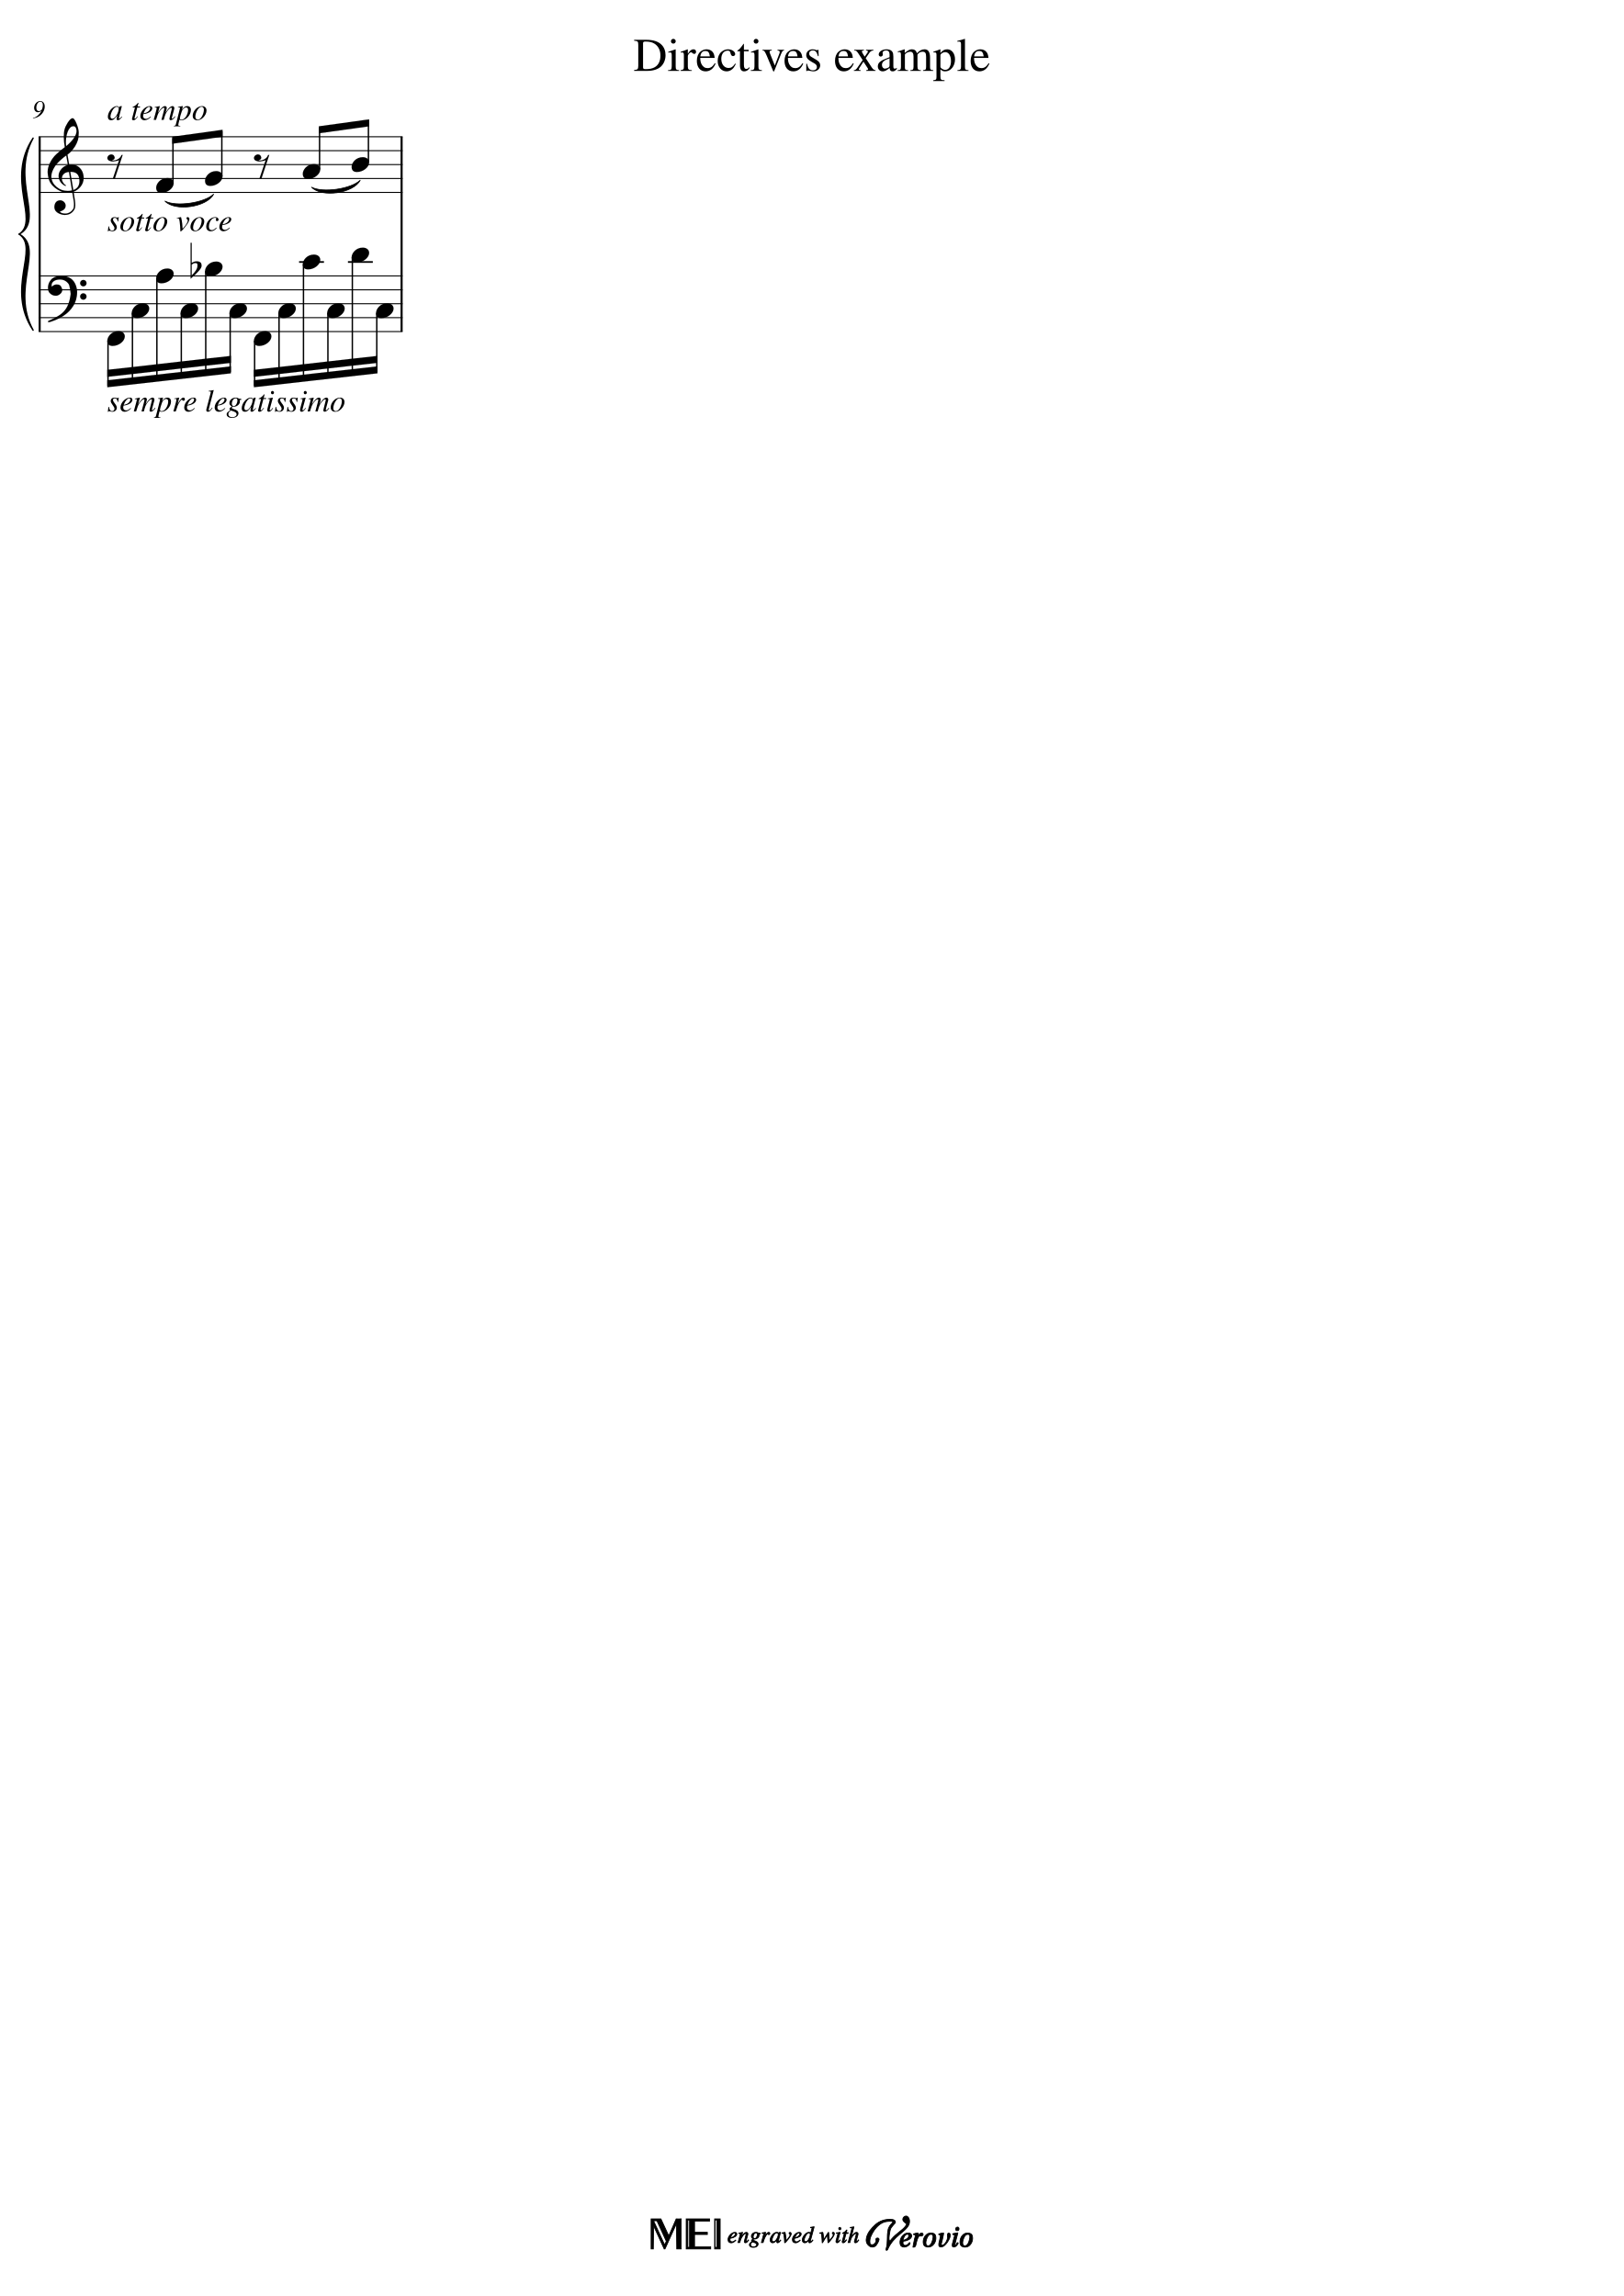
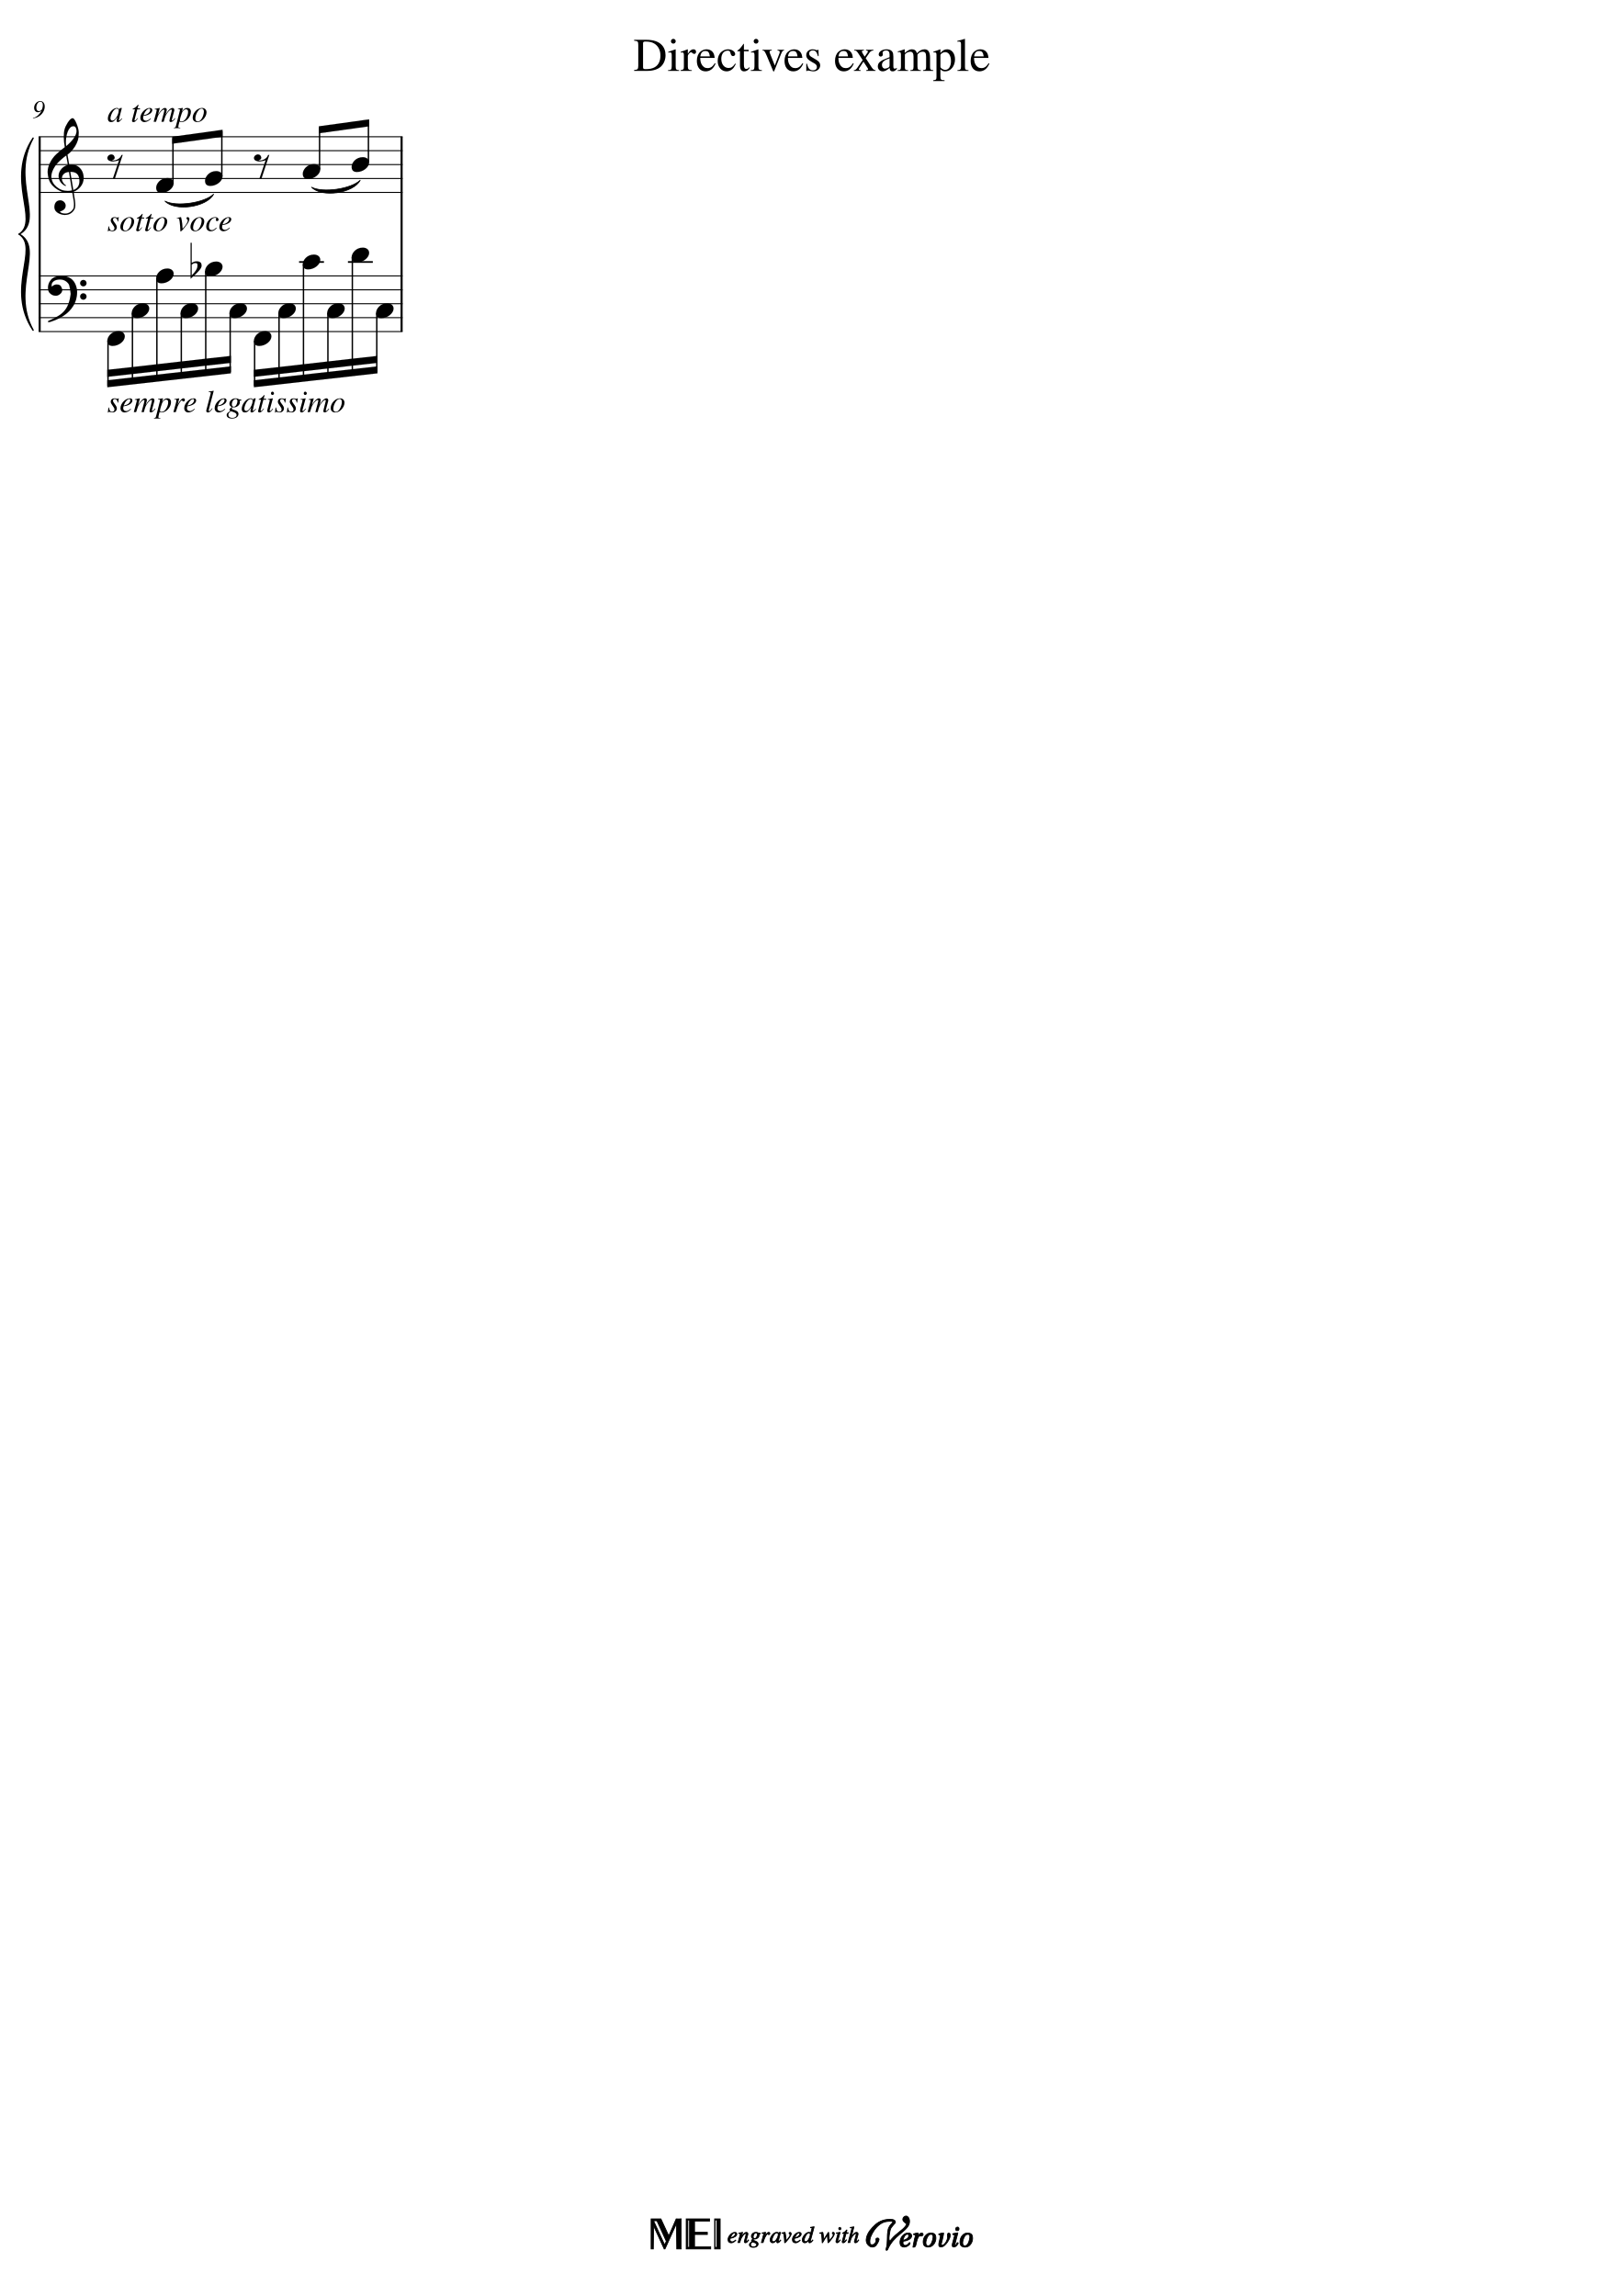
<svg xmlns="http://www.w3.org/2000/svg" xmlns:xlink="http://www.w3.org/1999/xlink" width="2100px" height="2970px" version="1.1" overflow="visible" id="docid">
  <defs>
    <g id="E050-docid">
      <path transform="scale(1,-1)" d="M441 -245c-23 -4 -48 -6 -76 -6c-59 0 -102 7 -130 20c-88 42 -150 93 -187 154c-26 44 -43 103 -48 176c0 6 -1 13 -1 19c0 54 15 111 45 170c29 57 65 106 110 148s96 85 153 127c-3 16 -8 46 -13 92c-4 43 -5 73 -5 89c0 117 16 172 69 257c34 54 64 82 89 82 c21 0 43 -30 69 -92s39 -115 41 -159v-15c0 -109 -21 -162 -67 -241c-13 -20 -63 -90 -98 -118c-13 -9 -25 -19 -37 -29l31 -181c8 1 18 2 28 2c58 0 102 -12 133 -35c59 -43 92 -104 98 -184c1 -7 1 -15 1 -22c0 -123 -87 -209 -181 -248c8 -57 17 -110 25 -162 c5 -31 6 -58 6 -80c0 -30 -5 -53 -14 -70c-35 -64 -88 -99 -158 -103c-5 0 -11 -1 -16 -1c-37 0 -72 10 -108 27c-50 24 -77 59 -80 105v11c0 29 7 55 20 76c18 28 45 42 79 44h6c49 0 93 -42 97 -87v-9c0 -51 -34 -86 -105 -106c17 -24 51 -36 102 -36c62 0 116 43 140 85 c9 16 13 41 13 74c0 20 -1 42 -5 67c-8 53 -18 106 -26 159zM461 939c-95 0 -135 -175 -135 -286c0 -24 2 -48 5 -71c50 39 92 82 127 128c40 53 60 100 60 140v8c-4 53 -22 81 -55 81h-2zM406 119l54 -326c73 25 110 78 110 161c0 7 0 15 -1 23c-7 95 -57 142 -151 142h-12 zM382 117c-72 -2 -128 -47 -128 -120v-7c2 -46 43 -99 75 -115c-3 -2 -7 -5 -10 -10c-70 33 -116 88 -123 172v11c0 68 44 126 88 159c23 17 49 29 78 36l-29 170c-21 -13 -52 -37 -92 -73c-50 -44 -86 -84 -109 -119c-45 -69 -67 -130 -67 -182v-13c5 -68 35 -127 93 -176 s125 -73 203 -73c25 0 50 3 75 9c-19 111 -36 221 -54 331z" />
    </g>
    <g id="E4E6-docid">
      <path transform="scale(1,-1)" d="M0 123c7 34 33 56 69 60c29 -3 43 -9 53 -29c4 -8 7 -15 10 -22c0 -21 -1 -25 -11 -35c-5 -8 -18 -14 -40 -20l12 -3l15 -1c44 0 97 26 122 56c10 11 18 26 24 42c7 1 15 2 22 3l-140 -424h-36l111 330c-10 -6 -27 -12 -53 -16l-52 -8h-10l-20 1c-1 0 -8 3 -21 6 c-37 9 -55 28 -55 60z" />
    </g>
    <g id="E0A4-docid">
      <path transform="scale(1,-1)" d="M0 -39c0 68 73 172 200 172c66 0 114 -37 114 -95c0 -84 -106 -171 -218 -171c-64 0 -96 30 -96 94z" />
    </g>
    <g id="E062-docid">
      <path transform="scale(1,-1)" d="M582 -120c0 32 26 58 58 58s58 -26 58 -58s-26 -58 -58 -58s-58 26 -58 58zM582 120c0 32 26 58 58 58s58 -26 58 -58s-26 -58 -58 -58s-58 26 -58 58zM158 96c51 0 73 -14 88 -49l16 -39c0 -17 -2 -30 -7 -40c-3 -11 -10 -21 -19 -31c-17 -18 -49 -43 -84 -43 c-55 0 -77 13 -112 44c-24 21 -35 55 -35 100c0 46 14 81 32 112c30 52 71 79 137 93l36 6l26 2c154 0 235 -68 274 -182c11 -32 18 -68 18 -107c0 -103 -26 -182 -68 -250c-89 -145 -234 -230 -412 -288l-30 -5c-9 0 -14 3 -14 8c3 10 5 11 10 16c35 15 70 30 96 44l78 43 c96 57 162 136 197 258c9 33 17 60 22 100c3 22 5 35 6 39c-7 69 -16 115 -23 140s-4 22 -16 40c-8 12 -19 23 -31 34c-24 21 -62 44 -118 44c-48 0 -84 -8 -113 -28c-28 -19 -42 -44 -42 -73v-16c2 -5 3 -9 4 -11c24 22 52 39 84 39z" />
    </g>
    <g id="E260-docid">
      <path transform="scale(1,-1)" d="M20 110c32 16 54 27 93 27c26 0 35 -3 54 -13c13 -7 24 -20 27 -38l4 -25c0 -28 -16 -57 -45 -89c-23 -25 -39 -44 -65 -68l-88 -79v644h20v-359zM90 106c-32 0 -48 -10 -70 -29v-194c31 31 54 59 71 84c21 32 32 59 32 84c0 9 1 16 1 20c0 14 -3 21 -11 30l-8 3z" />
    </g>
  </defs>
  <style type="text/css">#docid g.ending, #docid g.fing, #docid g.reh, #docid g.tempo {font-weight:bold;}#docid g.dir, #docid g.dynam, #docid g.mNum {font-style:italic;}#docid g.label {font-weight:normal;}#docid ellipse, #docid path, #docid polygon, #docid polyline, #docid rect {stroke:currentColor}</style>
  <svg class="definition-scale" color="black" font-family="Times, serif" viewBox="0 0 21000 29700">
    <g class="page-margin" transform="translate(500, 500)">
      <g id="iJ6YNS9" class="mdiv pageMilestone" />
      <g id="j6ERYJ7" class="score pageMilestone" />
      <g id="k1SPX5YO" class="system">
        <path d="M13 1269 L13 3789" stroke-width="27" />
        <g id="s17WE0OI" class="grpSym">
          <path d="M-72,3771 C-432,3231 18,2709 -252,2529 C81,2709 -369,3231 -72,3771" stroke-width="18" stroke-linecap="round" stroke-linejoin="round" />
          <path d="M-72,1287 C-369,1827 81,2349 -252,2529 C18,2349 -432,1827 -72,1287" stroke-width="18" stroke-linecap="round" stroke-linejoin="round" />
        </g>
        <g id="e177A8Z5" class="section systemMilestone" />
        <g id="v1G2UCBM" class="measure">
          <g id="mMRH0VO" class="mNum autogenerated">
            <text y="1026" text-anchor="middle" font-size="0px">
              <tspan id="nYOSRMB" class="text">
                <tspan font-size="324px">9</tspan>
              </tspan>
            </text>
          </g>
          <g id="w1I5DK26" class="staff">
            <path d="M0 1269 L4707 1269" stroke-width="13" />
            <path d="M0 1449 L4707 1449" stroke-width="13" />
            <path d="M0 1629 L4707 1629" stroke-width="13" />
            <path d="M0 1809 L4707 1809" stroke-width="13" />
            <path d="M0 1989 L4707 1989" stroke-width="13" />
            <g id="bY2981S" class="clef">
              <use xlink:href="#E050-docid" transform="translate(117, 1809) scale(0.72, 0.72)" />
            </g>
            <g id="dMJ4C34" class="keySig" />
            <g id="xQSQG56" class="layer">
              <g id="y16753K6" class="rest">
                <use xlink:href="#E4E6-docid" transform="translate(888, 1629) scale(0.72, 0.72)" />
              </g>
              <g id="z1XZBIJA" class="beam">
                <polygon points="1728,1269 2378,1179 2378,1269 1728,1359" />
                <g id="d414233e2598" class="note">
                  <g class="notehead">
                    <use xlink:href="#E0A4-docid" transform="translate(1520, 1899) scale(0.72, 0.72)" />
                  </g>
                  <g id="p1CAQXBX" class="stem">
                    <path d="M1737 1871 L1737 1287" stroke-width="18" />
                  </g>
                </g>
                <g id="d414233e2617" class="note">
                  <g class="notehead">
                    <use xlink:href="#E0A4-docid" transform="translate(2152, 1809) scale(0.72, 0.72)" />
                  </g>
                  <g id="qEDENPO" class="stem">
                    <path d="M2369 1781 L2369 1197" stroke-width="18" />
                  </g>
                </g>
              </g>
              <g id="cNFAQML" class="rest">
                <use xlink:href="#E4E6-docid" transform="translate(2784, 1629) scale(0.72, 0.72)" />
              </g>
              <g id="d1RIF43L" class="beam">
                <polygon points="3624,1134 4274,1044 4274,1134 3624,1224" />
                <g id="d414233e2644" class="note">
                  <g class="notehead">
                    <use xlink:href="#E0A4-docid" transform="translate(3416, 1719) scale(0.72, 0.72)" />
                  </g>
                  <g id="rUNE3HG" class="stem">
                    <path d="M3633 1691 L3633 1152" stroke-width="18" />
                  </g>
                  <g id="fW4SW7P" class="accid" />
                </g>
                <g id="d414233e2665" class="note">
                  <g class="notehead">
                    <use xlink:href="#E0A4-docid" transform="translate(4048, 1629) scale(0.72, 0.72)" />
                  </g>
                  <g id="s1SW5LIP" class="stem">
                    <path d="M4265 1601 L4265 1062" stroke-width="18" />
                  </g>
                  <g id="h11BYRB0" class="accid" />
                </g>
              </g>
            </g>
          </g>
          <g id="iEPNT2P" class="staff">
            <path d="M0 3069 L4707 3069" stroke-width="13" />
            <path d="M0 3249 L4707 3249" stroke-width="13" />
            <path d="M0 3429 L4707 3429" stroke-width="13" />
            <path d="M0 3609 L4707 3609" stroke-width="13" />
            <path d="M0 3789 L4707 3789" stroke-width="13" />
            <g id="fE8V3PU" class="clef">
              <use xlink:href="#E062-docid" transform="translate(117, 3249) scale(0.72, 0.72)" />
            </g>
            <g id="hOA2D2Q" class="keySig" />
            <g class="ledgerLines above">
              <path d="M3368 2889 L3690 2889" stroke-width="22" />
              <path d="M4000 2889 L4322 2889" stroke-width="22" />
            </g>
            <g id="j180F7IU" class="layer">
              <g id="k1JVOWO3" class="beam">
                <polygon points="888,4509 2486,4329 2486,4239 888,4419" />
                <polygon points="888,4374 1213,4338 1213,4248 888,4284" />
                <polygon points="1213,4338 1529,4302 1529,4212 1213,4248" />
                <polygon points="1529,4302 1845,4266 1845,4176 1529,4212" />
                <polygon points="1845,4266 2161,4230 2161,4140 1845,4176" />
                <polygon points="2161,4230 2486,4194 2486,4104 2161,4140" />
                <g id="l168SLSU" class="note">
                  <g class="notehead">
                    <use xlink:href="#E0A4-docid" transform="translate(888, 3879) scale(0.72, 0.72)" />
                  </g>
                  <g id="tPEE0OP" class="stem">
                    <path d="M897 3907 L897 4491" stroke-width="18" />
                  </g>
                </g>
                <g id="m1I1R6XU" class="note">
                  <g class="notehead">
                    <use xlink:href="#E0A4-docid" transform="translate(1204, 3519) scale(0.72, 0.72)" />
                  </g>
                  <g id="uL0P3Y6" class="stem">
                    <path d="M1213 3547 L1213 4455" stroke-width="18" />
                  </g>
                </g>
                <g id="n3L1BSY" class="note">
                  <g class="notehead">
                    <use xlink:href="#E0A4-docid" transform="translate(1520, 3069) scale(0.72, 0.72)" />
                  </g>
                  <g id="vPKGJXZ" class="stem">
                    <path d="M1529 3097 L1529 4419" stroke-width="18" />
                  </g>
                  <g id="oYFJ0C6" class="accid" />
                </g>
                <g id="p6KLLMO" class="note">
                  <g class="notehead">
                    <use xlink:href="#E0A4-docid" transform="translate(1836, 3519) scale(0.72, 0.72)" />
                  </g>
                  <g id="wGMJNIQ" class="stem">
                    <path d="M1845 3547 L1845 4383" stroke-width="18" />
                  </g>
                </g>
                <g id="q4CA8UL" class="note">
                  <g class="notehead">
                    <use xlink:href="#E0A4-docid" transform="translate(2152, 2979) scale(0.72, 0.72)" />
                  </g>
                  <g id="xIG9TQU" class="stem">
                    <path d="M2161 3007 L2161 4347" stroke-width="18" />
                  </g>
                  <g id="r10DL3CR" class="accid">
                    <use xlink:href="#E260-docid" transform="translate(1965, 2979) scale(0.72, 0.72)" />
                  </g>
                </g>
                <g id="s1IC15RP" class="note">
                  <g class="notehead">
                    <use xlink:href="#E0A4-docid" transform="translate(2468, 3519) scale(0.72, 0.72)" />
                  </g>
                  <g id="y1NKD124" class="stem">
                    <path d="M2477 3547 L2477 4311" stroke-width="18" />
                  </g>
                </g>
              </g>
              <g id="tBZ62SV" class="beam">
                <polygon points="2784,4509 4382,4329 4382,4239 2784,4419" />
                <polygon points="2784,4374 3109,4338 3109,4248 2784,4284" />
                <polygon points="3109,4338 3425,4302 3425,4212 3109,4248" />
                <polygon points="3425,4302 3741,4266 3741,4176 3425,4212" />
                <polygon points="3741,4266 4057,4230 4057,4140 3741,4176" />
                <polygon points="4057,4230 4382,4194 4382,4104 4057,4140" />
                <g id="uW4WKQ" class="note">
                  <g class="notehead">
                    <use xlink:href="#E0A4-docid" transform="translate(2784, 3879) scale(0.72, 0.72)" />
                  </g>
                  <g id="z1K4OJSQ" class="stem">
                    <path d="M2793 3907 L2793 4491" stroke-width="18" />
                  </g>
                </g>
                <g id="vLC6GUE" class="note">
                  <g class="notehead">
                    <use xlink:href="#E0A4-docid" transform="translate(3100, 3519) scale(0.72, 0.72)" />
                  </g>
                  <g id="aRA8GUK" class="stem">
                    <path d="M3109 3547 L3109 4455" stroke-width="18" />
                  </g>
                </g>
                <g id="w1KCUVGJ" class="note">
                  <g class="notehead">
                    <use xlink:href="#E0A4-docid" transform="translate(3416, 2889) scale(0.72, 0.72)" />
                  </g>
                  <g id="b1AYFJ9P" class="stem">
                    <path d="M3425 2917 L3425 4419" stroke-width="18" />
                  </g>
                </g>
                <g id="xGUU4JQ" class="note">
                  <g class="notehead">
                    <use xlink:href="#E0A4-docid" transform="translate(3732, 3519) scale(0.72, 0.72)" />
                  </g>
                  <g id="cUUYDUG" class="stem">
                    <path d="M3741 3547 L3741 4383" stroke-width="18" />
                  </g>
                </g>
                <g id="yAUW6TF" class="note">
                  <g class="notehead">
                    <use xlink:href="#E0A4-docid" transform="translate(4048, 2799) scale(0.72, 0.72)" />
                  </g>
                  <g id="d17EWFLB" class="stem">
                    <path d="M4057 2827 L4057 4347" stroke-width="18" />
                  </g>
                  <g id="z14DBQNG" class="accid" />
                </g>
                <g id="a1QJ4FU1" class="note">
                  <g class="notehead">
                    <use xlink:href="#E0A4-docid" transform="translate(4364, 3519) scale(0.72, 0.72)" />
                  </g>
                  <g id="eZWEOI5" class="stem">
                    <path d="M4373 3547 L4373 4311" stroke-width="18" />
                  </g>
                </g>
              </g>
            </g>
          </g>
          <g id="b1XSZE2H" class="slur">
            <path d="M1633,2101 C1779,2178 2142,2126 2263,2011 C2175,2182 1762,2240 1633,2101" stroke-width="9" stroke-linecap="round" stroke-linejoin="round" />
          </g>
          <g id="c1IEYM10" class="slur">
            <path d="M3529,1921 C3675,1998 4038,1946 4159,1831 C4071,2002 3658,2060 3529,1921" stroke-width="9" stroke-linecap="round" stroke-linejoin="round" />
          </g>
          <g id="dIZDUHE" class="dir">
-             <text x="888" y="1051" font-size="0px">
+             <text x="888" y="1075" font-size="0px">
              <tspan id="e1EHME80" class="text">
                <tspan font-size="405px">a tempo</tspan>
              </tspan>
            </text>
          </g>
          <g id="f1BEGS43" class="dir">
            <text x="888" y="2487" font-size="0px">
              <tspan id="gETMZTA" class="text">
                <tspan font-size="405px">sotto voce</tspan>
              </tspan>
            </text>
          </g>
          <g id="h1WRIV4E" class="dir">
-             <text x="888" y="4822" font-size="0px">
+             <text x="888" y="4831" font-size="0px">
              <tspan id="i123OHXR" class="text">
                <tspan font-size="405px">sempre legatissimo</tspan>
              </tspan>
            </text>
          </g>
          <g id="u14YPAFV" class="barLine">
            <path d="M4694 1269 L4694 1989" stroke-width="27" />
            <path d="M4694 3069 L4694 3789" stroke-width="27" />
            <path d="M4694 1989 L4694 3069" stroke-width="27" />
          </g>
        </g>
        <g id="s1HUMGE0" class="systemMilestoneEnd e177A8Z5" />
      </g>
      <g id="t1YD0KSR" class="pageMilestoneEnd j6ERYJ7" />
      <g id="u1XWY667" class="pageMilestoneEnd iJ6YNS9" />
      <g id="bGR56S9" class="pgHead autogenerated">
        <text font-size="0px">
          <tspan id="c10PAP45" class="rend" x="10000" y="417" text-anchor="middle">
            <tspan id="dPPZBXY" class="rend">
              <tspan id="e6C4ZMJ" class="text">
                <tspan font-size="607px">Directives example</tspan>
              </tspan>
            </tspan>
          </tspan>
        </text>
      </g>
      <g id="vE1WURA" class="pgFoot autogenerated">
        <g id="wK8FJ60" class="fig">
          <g class="svg" transform="translate(7750, 28099) scale(10, 10)">
            <g>
              <path fill="#000000" d="M 17.113,49.265 V 10.368 h 12.697 c 3.289,7.337 6.713,14.61 10.127,21.889 3.42,-7.485 6.256,-14.205 9.589,-21.91 2.436,0.104 4.317,0.085 6.484,-0.058 V 49.264 H 50.274 C 50.145,38.356 50.016,27.448 49.887,16.54 45.003,27.315 39.967,38.434 35.084,49.209 34.679,49.344 34.427,49.136 34.022,49.271 29.466,39.331 24.91,29.391 20.354,19.451 20.224,29.389 20.095,39.327 19.965,49.264 H 17.113 Z M 36.754,39.325 C 32.721,30.513 28.688,21.701 24.655,12.889 22.531,12.751 22.657,12.71 20.714,12.814 v 0.966 c 4.613,9.998 9.609,20.749 13.873,30.082 0.722,-1.513 1.445,-3.025 2.167,-4.538 z m 25.738,9.94 c 0,-12.966 0,-25.931 0,-38.897 10.084,0 20.169,0 30.253,0 0,0.96 0,1.921 0,2.881 -6.483,0 -12.966,0 -19.448,0 0,4.802 0,9.604 0,14.406 5.522,0 11.045,0 16.567,0 0,0.96 0,1.921 0,2.881 -5.522,0 -11.045,0 -16.567,0 0,5.282 0,10.565 0,15.847 6.963,0 13.926,0 20.889,0 0,0.96 0,1.921 0,2.881 -10.565,0 -21.129,0 -31.694,0 z m 4.322,-2.161 c 0,-11.765 0,-23.53 0,-35.295 -0.72,0 -1.441,0 -2.161,0 0,11.765 0,23.53 0,35.295 0.72,0 1.441,0 2.161,0 z m 32.414,2.161 c 0,-12.966 0,-25.931 0,-38.897 2.401,0 4.802,0 7.203,0 0,12.966 0,25.931 0,38.897 -2.401,0 -4.802,0 -7.203,0 z m 2.881,-2.161 c 0,-11.765 0,-23.53 0,-35.295 -0.72,0 -1.441,0 -2.161,0 0,11.765 0,23.53 0,35.295 0.72,0 1.441,0 2.161,0 z" />
              <path fill="#000000" d="m 346.3,6.7 c -3.1,0.5 -4.9,4.4 -2.7,6.8 1.2,1.4 2.7,2.4 4.1,3.5 -2.4,5.3 -7.7,8.3 -11.9,12.1 -3.7,2.8 -7,6.2 -9.7,9.9 -2.2,-0.8 -0.915,-7.719 -0.627,-9.5 0.288,-1.781 0.727,-6.4 2.927,-8.7 1.3,-1.9 3,-3.5 4.5,-5.2 1.2,-3.4 -3.2,-4.9 -5.8,-4.6 -7.3,-0.5 -14.6,2 -20,6.8 -5,4.6 -10,10.1 -11.5,17 -0.9,3.5 -0.2,7.5 2.8,9.9 2.5,2.8 7.4,2.9 9.8,-0.2 1.7,-2.3 3.2,-4.8 3.8,-7.6 -0.1,-2.6 -4.4,-2.3 -4.3,0.2 1.2,2.4 -0.9,4.7 -2.7,6.2 -1.7,0.9 -4.7,0.7 -4.8,-1.7 -1,-5.8 2.1,-11.3 5.2,-16.1 4,-5.8 9.8,-11.2 17.2,-11.8 1.6,0 8.1,-1.2 6.8,1.4 -2.8,2.8 -5.6,6.1 -6,10.3 -1.6,7.7 0.1,15.7 -2.3,23.2 -1.1,3.9 2,2.6 2.5,0.2 3.3,-7.4 8.9,-13.4 15.1,-18.5 4.2,-3.9 9.5,-7.1 11.9,-12.6 1.3,-3.6 1.2,-9 -2.7,-10.9 -0.504,-0.177 -1.07,-0.165 -1.6,-0.1 z m 66,14.5 c -2,0.8 -1.8,4.9 0.8,4.4 3.4,0.4 2.9,-6.2 -0.8,-4.4 z m 0.6,7.3 c -1.3,0.5 -7.6,0.5 -5.4,2.2 4,-0.3 0.7,4.5 0.6,6.7 -0.4,2.9 -2.4,5.9 -1.2,8.8 2.7,1.7 5.6,-0.8 6.8,-3.2 1.6,-1.4 -0.5,-3 -1.2,-0.9 -0.4,0.8 -2.4,3.5 -2.6,1.8 1.1,-5 2.7,-9.9 3.9,-14.9 l -0.1,-0.5 h -0.9 z m -65.1,0.2 c -6.5,1.6 -10.5,9.5 -8.2,15.7 2.1,3.4 7.4,2.9 10.1,0.4 2,-0.2 3.6,-5.3 1,-3.4 -1.4,2 -4,4.2 -6.5,2.8 -2.2,-1.9 -1.9,-5.7 1.7,-5.3 3.1,-0.9 6.9,-2.1 8.1,-5.5 0.9,-2.7 -1.6,-5.2 -4.3,-4.8 h -1.1 -0.7 z m 13.6,0 c -2.2,0 -8.5,1.8 -2.9,2.3 0.9,1.9 -1,4.9 -1.1,7.2 -0.5,2.9 -1.4,5.7 -1.7,8.7 3.7,0.7 3.8,-2.6 4.4,-5.3 0.9,-3.3 1.6,-7 4.1,-9.5 2.4,1.6 6.8,-0.7 3.7,-3.4 -2.9,-0.5 -4.8,2.4 -6.2,4.3 0,-1.2 2.4,-5 -0.2,-4.3 z m 15.8,0 c -6.4,1.3 -9.6,9.1 -7.7,14.9 1.9,4 7.7,3.9 11,1.7 4.1,-3 6,-8.9 4.4,-13.7 -1.3,-3 -4.8,-3.2 -7.6,-3 z m 17,0 c -2.3,0 -8.8,1.9 -3,2.4 0.4,2.5 -1,5.7 -1.4,8.4 -0.7,2.4 -1.8,7.5 2.1,7.2 3.8,-0.1 6.5,-3.5 8.5,-6.3 2,-3.2 4.5,-7 3.3,-10.9 -3.7,-3 -3.6,2.6 -3.1,5.1 -0.7,3.8 -2.7,7.9 -6.2,9.8 -3.6,0.6 -1,-4.3 -0.8,-6.1 0.6,-3.2 1.6,-6.3 1.9,-9.5 h -1.1 z m 30.6,0 c -6.3,1.2 -9.5,8.9 -7.8,14.7 1.5,4 7.2,4.2 10.5,2.4 4.6,-2.8 6.6,-9.3 4.8,-14.3 -1.4,-2.8 -4.8,-3 -7.5,-2.8 z m -75.4,1.7 c 2.1,1.5 0.2,4.7 -1.6,5.7 -1.1,0.4 -5.5,3.4 -4.6,0.7 0.8,-2.7 2.2,-6.2 5.3,-6.6 l 0.9,0.1 z m 30.8,0 c 2.6,1.5 1.3,5.2 0.8,7.6 -0.8,2.7 -1.9,5.9 -4.7,7.1 -5.1,0.8 -4,-5.8 -2.8,-8.8 1,-2.8 3,-6.8 6.7,-5.8 z m 47.1,-0.1 c 2.9,0.7 2,4.7 1.5,6.8 -0.7,3 -1.8,6.7 -5,8 -4.7,0.8 -4,-5.1 -3,-7.9 0.9,-3 2.7,-7.3 6.5,-6.8 z" />
              <g>
                <path d="m 116.566,37.118 q 0,-3.252 2.93,-6.299 2.9,-3.047 5.991,-3.047 1.143,0 1.816,0.527 0.674,0.527 0.674,1.567 0,2.109 -2.476,3.618 -2.461,1.494 -5.186,1.831 l -0.835,0.103 q -0.19,0.601 -0.264,0.967 -0.073,0.352 -0.073,0.894 0,1.289 0.835,2.007 0.85,0.718 2.007,0.718 1.099,0 2.329,-0.732 0.703,-0.425 2.036,-1.523 l 0.381,0.337 q -0.659,0.835 -1.89,1.714 -2.183,1.567 -4.38,1.567 -1.553,0 -2.725,-1.099 -1.172,-1.099 -1.172,-3.149 z m 3.12,-2.358 q 2.798,-0.41 4.556,-1.963 Q 126,31.229 126,29.691 q 0,-0.557 -0.264,-0.879 -0.264,-0.337 -0.776,-0.337 -0.952,0 -1.875,0.82 -0.908,0.806 -1.641,1.831 -0.776,1.201 -1.23,2.3 -0.249,0.586 -0.527,1.333 z" />
                <path d="m 129.472,41 2.534,-9.053 q 0.322,-1.143 0.366,-1.377 0.059,-0.249 0.059,-0.527 0,-0.425 -0.249,-0.659 -0.234,-0.249 -0.938,-0.249 -0.176,0 -0.352,0.029 -0.161,0.015 -0.366,0.044 v -0.498 q 0.952,-0.146 1.348,-0.22 0.41,-0.073 0.879,-0.176 l 2.622,-0.571 q 0.088,0.059 0.117,0.132 l -1.948,6.299 q 1.787,-2.739 2.988,-4.072 2.109,-2.358 3.779,-2.358 0.645,0 1.113,0.249 0.894,0.483 0.894,1.743 0,0.352 -0.073,0.732 -0.073,0.381 -0.19,0.82 l -1.919,7.017 q -0.059,0.22 -0.132,0.542 -0.073,0.308 -0.073,0.439 0,0.22 0.103,0.396 0.103,0.176 0.337,0.176 0.381,0 0.879,-0.439 0.498,-0.454 1.626,-1.919 l 0.425,0.381 q -1.201,1.626 -1.904,2.285 -1.201,1.157 -2.3,1.157 -0.498,0 -0.967,-0.322 -0.454,-0.337 -0.454,-1.201 0,-0.249 0.029,-0.527 0.044,-0.278 0.103,-0.483 l 1.846,-7.119 q 0.146,-0.586 0.19,-0.952 0.059,-0.381 0.059,-0.542 0,-0.352 -0.176,-0.601 -0.161,-0.264 -0.586,-0.264 -1.099,0 -2.769,1.992 -0.981,1.187 -1.992,2.827 -0.776,1.274 -1.23,2.49 Q 132.709,37.821 131.742,41 Z" />
                <path d="m 149.13,33.5 q 0,0.908 0.278,1.45 0.469,0.894 1.685,0.894 1.318,0 2.344,-1.67 1.04,-1.685 1.04,-3.706 0,-0.967 -0.425,-1.509 -0.425,-0.557 -1.274,-0.557 -1.641,0 -2.651,1.743 -0.996,1.743 -0.996,3.354 z m 0.513,13.066 q 1.743,0 2.886,-0.835 1.157,-0.835 1.157,-1.992 0,-0.879 -0.601,-1.479 -0.322,-0.322 -1.04,-0.688 -0.601,-0.293 -2.036,-0.835 -1.421,-0.557 -1.641,-0.557 -0.381,0 -1.479,1.011 -1.099,1.025 -1.099,2.314 0,1.948 1.685,2.681 0.879,0.381 2.168,0.381 z m -5.479,-2.681 q 0,-1.099 0.835,-2.095 0.85,-0.981 2.681,-1.963 -0.366,-0.234 -0.601,-0.483 -0.234,-0.264 -0.234,-0.688 0,-0.601 0.835,-1.377 0.469,-0.439 1.523,-1.157 -0.938,-0.352 -1.611,-0.996 -0.82,-0.864 -0.82,-2.241 0,-2.212 1.729,-3.677 1.729,-1.465 4.277,-1.465 1.333,0 2.256,0.425 0.923,0.41 1.084,0.688 h 1.978 v 1.172 h -1.494 q 0.088,0.322 0.132,0.586 0.044,0.264 0.044,0.747 0,2.373 -1.846,3.735 -1.831,1.362 -3.955,1.362 -0.22,0 -0.41,-0.015 -0.19,-0.029 -0.469,-0.088 -0.22,0 -0.601,0.425 -0.396,0.425 -0.396,0.762 0,0.498 3.223,1.699 3.208,1.216 3.208,3.56 0,1.758 -1.611,3.076 -1.611,1.333 -4.863,1.333 -2.256,0 -3.574,-0.967 -1.318,-0.967 -1.318,-2.358 z" />
                <path d="m 165.038,27.67 q 0.132,0 0.176,0.088 0.059,0.073 0.059,0.176 -0.015,0.146 -0.029,0.22 l -1.465,5.669 0.322,-0.63 q 1.055,-2.065 2.461,-3.765 1.421,-1.714 2.695,-1.714 0.688,0 1.055,0.454 0.381,0.454 0.381,1.04 0,0.659 -0.381,1.099 -0.366,0.425 -1.025,0.425 -0.454,0 -0.688,-0.176 -0.234,-0.176 -0.366,-0.41 l -0.176,-0.322 q -0.059,-0.088 -0.146,-0.132 -0.073,-0.059 -0.19,-0.059 -0.571,0 -1.655,1.597 -1.069,1.597 -1.919,3.457 -0.513,1.128 -1.143,2.988 Q 162.606,38.847 161.947,41 h -2.256 l 2.432,-8.818 q 0.205,-0.762 0.322,-1.362 0.132,-0.601 0.132,-0.981 0,-0.439 -0.22,-0.674 -0.22,-0.234 -0.762,-0.234 -0.176,0 -0.439,0.029 -0.264,0.029 -0.63,0.073 v -0.483 l 0.586,-0.117 q 1.143,-0.234 2.49,-0.498 1.362,-0.264 1.436,-0.264 z" />
                <path d="m 181.518,30.424 q 0,-1.055 -0.483,-1.553 -0.483,-0.498 -1.172,-0.498 -2.388,0 -4.438,3.662 -1.802,3.223 -1.802,5.552 0,1.172 0.498,1.714 0.513,0.527 1.26,0.527 2.212,0 4.263,-3.56 1.875,-3.237 1.875,-5.845 z m -1.831,-2.71 q 1.157,0 1.787,0.601 0.337,0.322 0.527,0.85 l 0.073,0.205 0.322,-1.113 q 0.059,-0.19 0.103,-0.249 0.044,-0.073 0.205,-0.088 l 1.655,-0.19 q 0.132,0 0.146,0.059 0.029,0.044 0,0.176 -0.059,0.19 -0.088,0.308 -0.029,0.103 -0.088,0.308 l -1.348,5.244 q -0.439,1.714 -0.747,2.959 -0.542,2.256 -0.542,2.578 0,0.205 0.103,0.308 0.117,0.088 0.278,0.088 0.132,0 0.278,-0.088 0.161,-0.088 0.381,-0.264 l 0.249,-0.205 q 0.117,-0.103 0.264,-0.234 0.146,-0.146 0.352,-0.352 l 0.908,-0.938 0.352,0.308 q -1.523,1.948 -2.446,2.651 -0.923,0.688 -1.758,0.688 -0.542,0 -0.85,-0.381 -0.293,-0.381 -0.293,-0.952 0,-0.527 0.19,-1.509 0.205,-0.996 0.396,-1.67 -0.264,0.439 -0.894,1.289 -0.615,0.835 -1.523,1.626 -1.069,0.952 -2.051,1.348 -0.762,0.264 -1.465,0.264 -1.187,0 -2.153,-0.967 -0.967,-0.981 -0.967,-2.769 0,-3.076 2.754,-6.416 2.842,-3.472 5.889,-3.472 z" />
                <path d="m 196.664,27.772 q 0.82,0 1.26,0.586 0.439,0.586 0.439,1.333 0,1.978 -3.911,6.929 -3.706,4.702 -4.438,4.702 -0.22,0 -0.293,-0.601 -0.044,-0.337 -0.044,-1.143 0,-0.981 -0.19,-3.325 -0.19,-2.344 -0.366,-3.472 -0.366,-2.476 -0.718,-3.193 -0.352,-0.718 -1.333,-0.718 -0.161,0 -0.381,0.015 -0.205,0.015 -0.483,0.044 v -0.381 q 0.439,-0.088 1.846,-0.396 1.406,-0.308 1.494,-0.337 l 0.483,-0.146 q 0.205,-0.059 0.322,0.234 0.117,0.278 0.293,1.055 0.557,2.549 0.835,5.024 0.176,1.538 0.352,4.556 l 0.483,-0.513 q 1.509,-1.597 3.018,-3.794 1.509,-2.197 1.509,-3.105 0,-0.454 -0.659,-1.084 -0.659,-0.645 -0.659,-1.172 0,-0.483 0.322,-0.791 0.337,-0.308 0.82,-0.308 z" />
                <path d="m 199.828,37.118 q 0,-3.252 2.93,-6.299 2.9,-3.047 5.991,-3.047 1.143,0 1.816,0.527 0.674,0.527 0.674,1.567 0,2.109 -2.476,3.618 -2.461,1.494 -5.186,1.831 l -0.835,0.103 q -0.19,0.601 -0.264,0.967 -0.073,0.352 -0.073,0.894 0,1.289 0.835,2.007 0.85,0.718 2.007,0.718 1.099,0 2.329,-0.732 0.703,-0.425 2.036,-1.523 l 0.381,0.337 q -0.659,0.835 -1.89,1.714 -2.183,1.567 -4.38,1.567 -1.553,0 -2.725,-1.099 -1.172,-1.099 -1.172,-3.149 z m 3.12,-2.358 q 2.798,-0.41 4.556,-1.963 1.758,-1.567 1.758,-3.105 0,-0.557 -0.264,-0.879 -0.264,-0.337 -0.776,-0.337 -0.952,0 -1.875,0.82 -0.908,0.806 -1.641,1.831 -0.776,1.201 -1.23,2.3 -0.249,0.586 -0.527,1.333 z" />
                <path d="m 215.238,37.602 q 0,0.894 0.41,1.567 0.41,0.659 1.392,0.659 2.095,0 4.028,-3.369 1.816,-3.164 1.816,-5.991 0,-0.894 -0.293,-1.479 -0.293,-0.586 -1.187,-0.586 -2.227,0 -4.307,3.604 -1.86,3.223 -1.86,5.596 z m 6.006,-9.888 q 1.157,0 1.641,0.557 0.278,0.322 0.439,1.099 l 1.67,-6.006 q 0.073,-0.249 0.088,-0.439 0.029,-0.205 0.029,-0.352 0,-0.571 -0.22,-0.718 -0.205,-0.146 -0.601,-0.146 -0.249,0 -0.469,0.015 -0.205,0.015 -0.557,0.044 v -0.483 q 1.655,-0.22 4.585,-0.762 l 0.132,0.146 -0.029,0.161 -2.812,10.532 -1.919,6.973 q -0.059,0.234 -0.103,0.439 -0.029,0.19 -0.029,0.352 0,0.396 0.19,0.513 0.205,0.117 0.352,0.117 0.425,0 1.201,-0.747 0.454,-0.454 1.245,-1.406 l 0.337,0.322 -0.205,0.308 q -0.542,0.806 -1.392,1.641 -1.509,1.479 -2.71,1.479 -0.396,0 -0.718,-0.176 -0.601,-0.352 -0.601,-1.26 0,-0.308 0.088,-0.981 0.088,-0.674 0.264,-1.465 -1.113,1.699 -2.446,2.783 -1.318,1.084 -2.886,1.084 -1.274,0 -2.227,-0.908 -0.952,-0.908 -0.952,-2.798 0,-3.193 2.93,-6.562 2.915,-3.354 5.684,-3.354 z" />
                <path d="m 254.13,29.53 q 0,1.23 -1.187,3.252 -0.659,1.128 -1.86,2.739 -1.23,1.655 -2.534,3.267 -2.065,2.549 -2.432,2.549 -0.161,0 -0.205,-0.132 -0.044,-0.132 -0.117,-0.894 l -0.864,-9.126 -6.079,9.961 q -0.044,0.088 -0.117,0.117 -0.059,0.029 -0.132,0.029 l -0.205,-0.044 -0.029,-0.132 -0.176,-3.618 q -0.059,-1.216 -0.176,-2.505 -0.103,-1.304 -0.205,-2.256 -0.308,-2.651 -0.659,-3.252 -0.337,-0.601 -1.26,-0.601 -0.176,0 -0.352,0.015 -0.176,0 -0.366,0.029 v -0.425 q 0.601,-0.103 1.143,-0.22 0.557,-0.117 1.216,-0.264 l 1.377,-0.352 q 0.498,0 1.011,4.175 0.278,2.285 0.498,5.2 l 5.757,-9.097 q 0.059,-0.117 0.146,-0.19 0.088,-0.088 0.205,-0.088 0.132,0 0.176,0.088 0.044,0.088 0.059,0.264 l 0.981,10.591 q 0.103,-0.132 1.626,-2.065 1.523,-1.948 1.597,-2.065 1.099,-1.582 1.465,-2.446 0.234,-0.557 0.234,-1.084 0,-0.205 -0.059,-0.381 -0.059,-0.19 -0.278,-0.396 L 251.874,29.75 q -0.19,-0.19 -0.337,-0.41 -0.132,-0.234 -0.132,-0.542 0,-0.366 0.249,-0.747 0.264,-0.381 0.938,-0.381 0.542,0 1.04,0.439 0.498,0.425 0.498,1.421 z" />
                <path d="m 261.176,24.521 q -0.601,0 -1.025,-0.469 -0.425,-0.469 -0.425,-1.128 0,-0.674 0.425,-1.143 0.425,-0.469 1.025,-0.469 0.601,0 1.025,0.469 0.439,0.469 0.439,1.143 0,0.674 -0.439,1.143 -0.425,0.454 -1.025,0.454 z m 0.352,3.208 q 0.088,0.044 0.073,0.117 l -2.959,10.459 q -0.205,0.835 -0.205,0.996 0,0.22 0.088,0.381 0.073,0.176 0.366,0.176 0.498,0 1.318,-0.864 0.483,-0.513 1.187,-1.465 l 0.381,0.322 -0.146,0.205 q -1.099,1.538 -1.816,2.212 -1.128,1.055 -2.197,1.055 -0.63,0 -1.055,-0.527 -0.41,-0.527 -0.41,-1.245 0,-0.425 0.059,-0.732 0.059,-0.322 0.22,-0.938 l 2.051,-7.529 q 0.044,-0.176 0.073,-0.322 0.029,-0.146 0.029,-0.293 0,-0.527 -0.396,-0.645 -0.381,-0.132 -1.523,-0.132 v -0.483 q 1.216,-0.146 1.743,-0.22 0.542,-0.088 1.084,-0.176 0.703,-0.117 1.333,-0.264 0.63,-0.146 0.703,-0.088 z" />
                <path d="m 264.179,40.033 q 0,-0.117 0.015,-0.264 0.015,-0.161 0.059,-0.322 l 2.754,-10.239 h -2.227 q 0,-0.396 0.059,-0.498 0.059,-0.103 0.293,-0.205 1.479,-0.63 2.285,-1.216 0.82,-0.586 2.227,-2.256 l 0.234,-0.278 q 0.044,-0.059 0.103,-0.088 0.073,-0.044 0.146,-0.044 0.146,0.029 0.205,0.059 0.044,0.103 0.044,0.19 0.015,0.073 0,0.161 l -0.835,3.193 h 2.388 l -0.176,0.981 h -2.49 l -2.637,9.858 q -0.073,0.264 0.044,0.513 0.117,0.234 0.396,0.234 0.381,0 1.069,-0.762 0.396,-0.41 1.333,-1.626 l 0.381,0.22 -0.205,0.308 q -1.26,1.89 -2.227,2.637 -0.952,0.732 -1.816,0.732 -0.747,0 -1.084,-0.396 -0.337,-0.396 -0.337,-0.894 z" />
                <path d="m 274.696,21.356 q 0.938,-0.132 1.509,-0.205 0.586,-0.088 1.011,-0.161 1.729,-0.337 1.86,-0.366 0.132,-0.029 0.205,-0.029 0.176,0.088 0.176,0.22 l -3.442,13.081 q 1.846,-2.725 3.018,-3.984 2.051,-2.168 3.765,-2.168 0.703,0 1.348,0.454 0.659,0.439 0.659,1.597 0,0.278 -0.073,0.718 -0.073,0.439 -0.176,0.776 l -1.978,7.017 q -0.088,0.293 -0.146,0.571 -0.059,0.264 -0.059,0.483 0,0.249 0.117,0.381 0.117,0.117 0.337,0.117 0.454,0 1.069,-0.63 0.381,-0.396 1.421,-1.729 l 0.381,0.352 q -1.025,1.523 -1.743,2.227 -1.274,1.245 -2.563,1.245 -0.586,0 -0.981,-0.366 -0.396,-0.366 -0.396,-1.055 0,-0.19 0.015,-0.352 0.029,-0.176 0.088,-0.381 l 2.256,-8.584 q 0.029,-0.117 0.044,-0.234 0.029,-0.132 0.029,-0.264 0,-0.366 -0.22,-0.571 -0.234,-0.205 -0.601,-0.205 -0.981,0 -2.476,1.582 -1.494,1.567 -2.52,3.208 -0.703,1.157 -1.069,2.183 Q 275.209,37.309 274.184,41 h -2.271 l 4.688,-17.769 q 0.044,-0.19 0.059,-0.322 0.015,-0.132 0.015,-0.249 0,-0.63 -0.41,-0.747 -0.41,-0.132 -1.567,-0.073 z" />
              </g>
            </g>
          </g>
        </g>
      </g>
    </g>
  </svg>
</svg>
